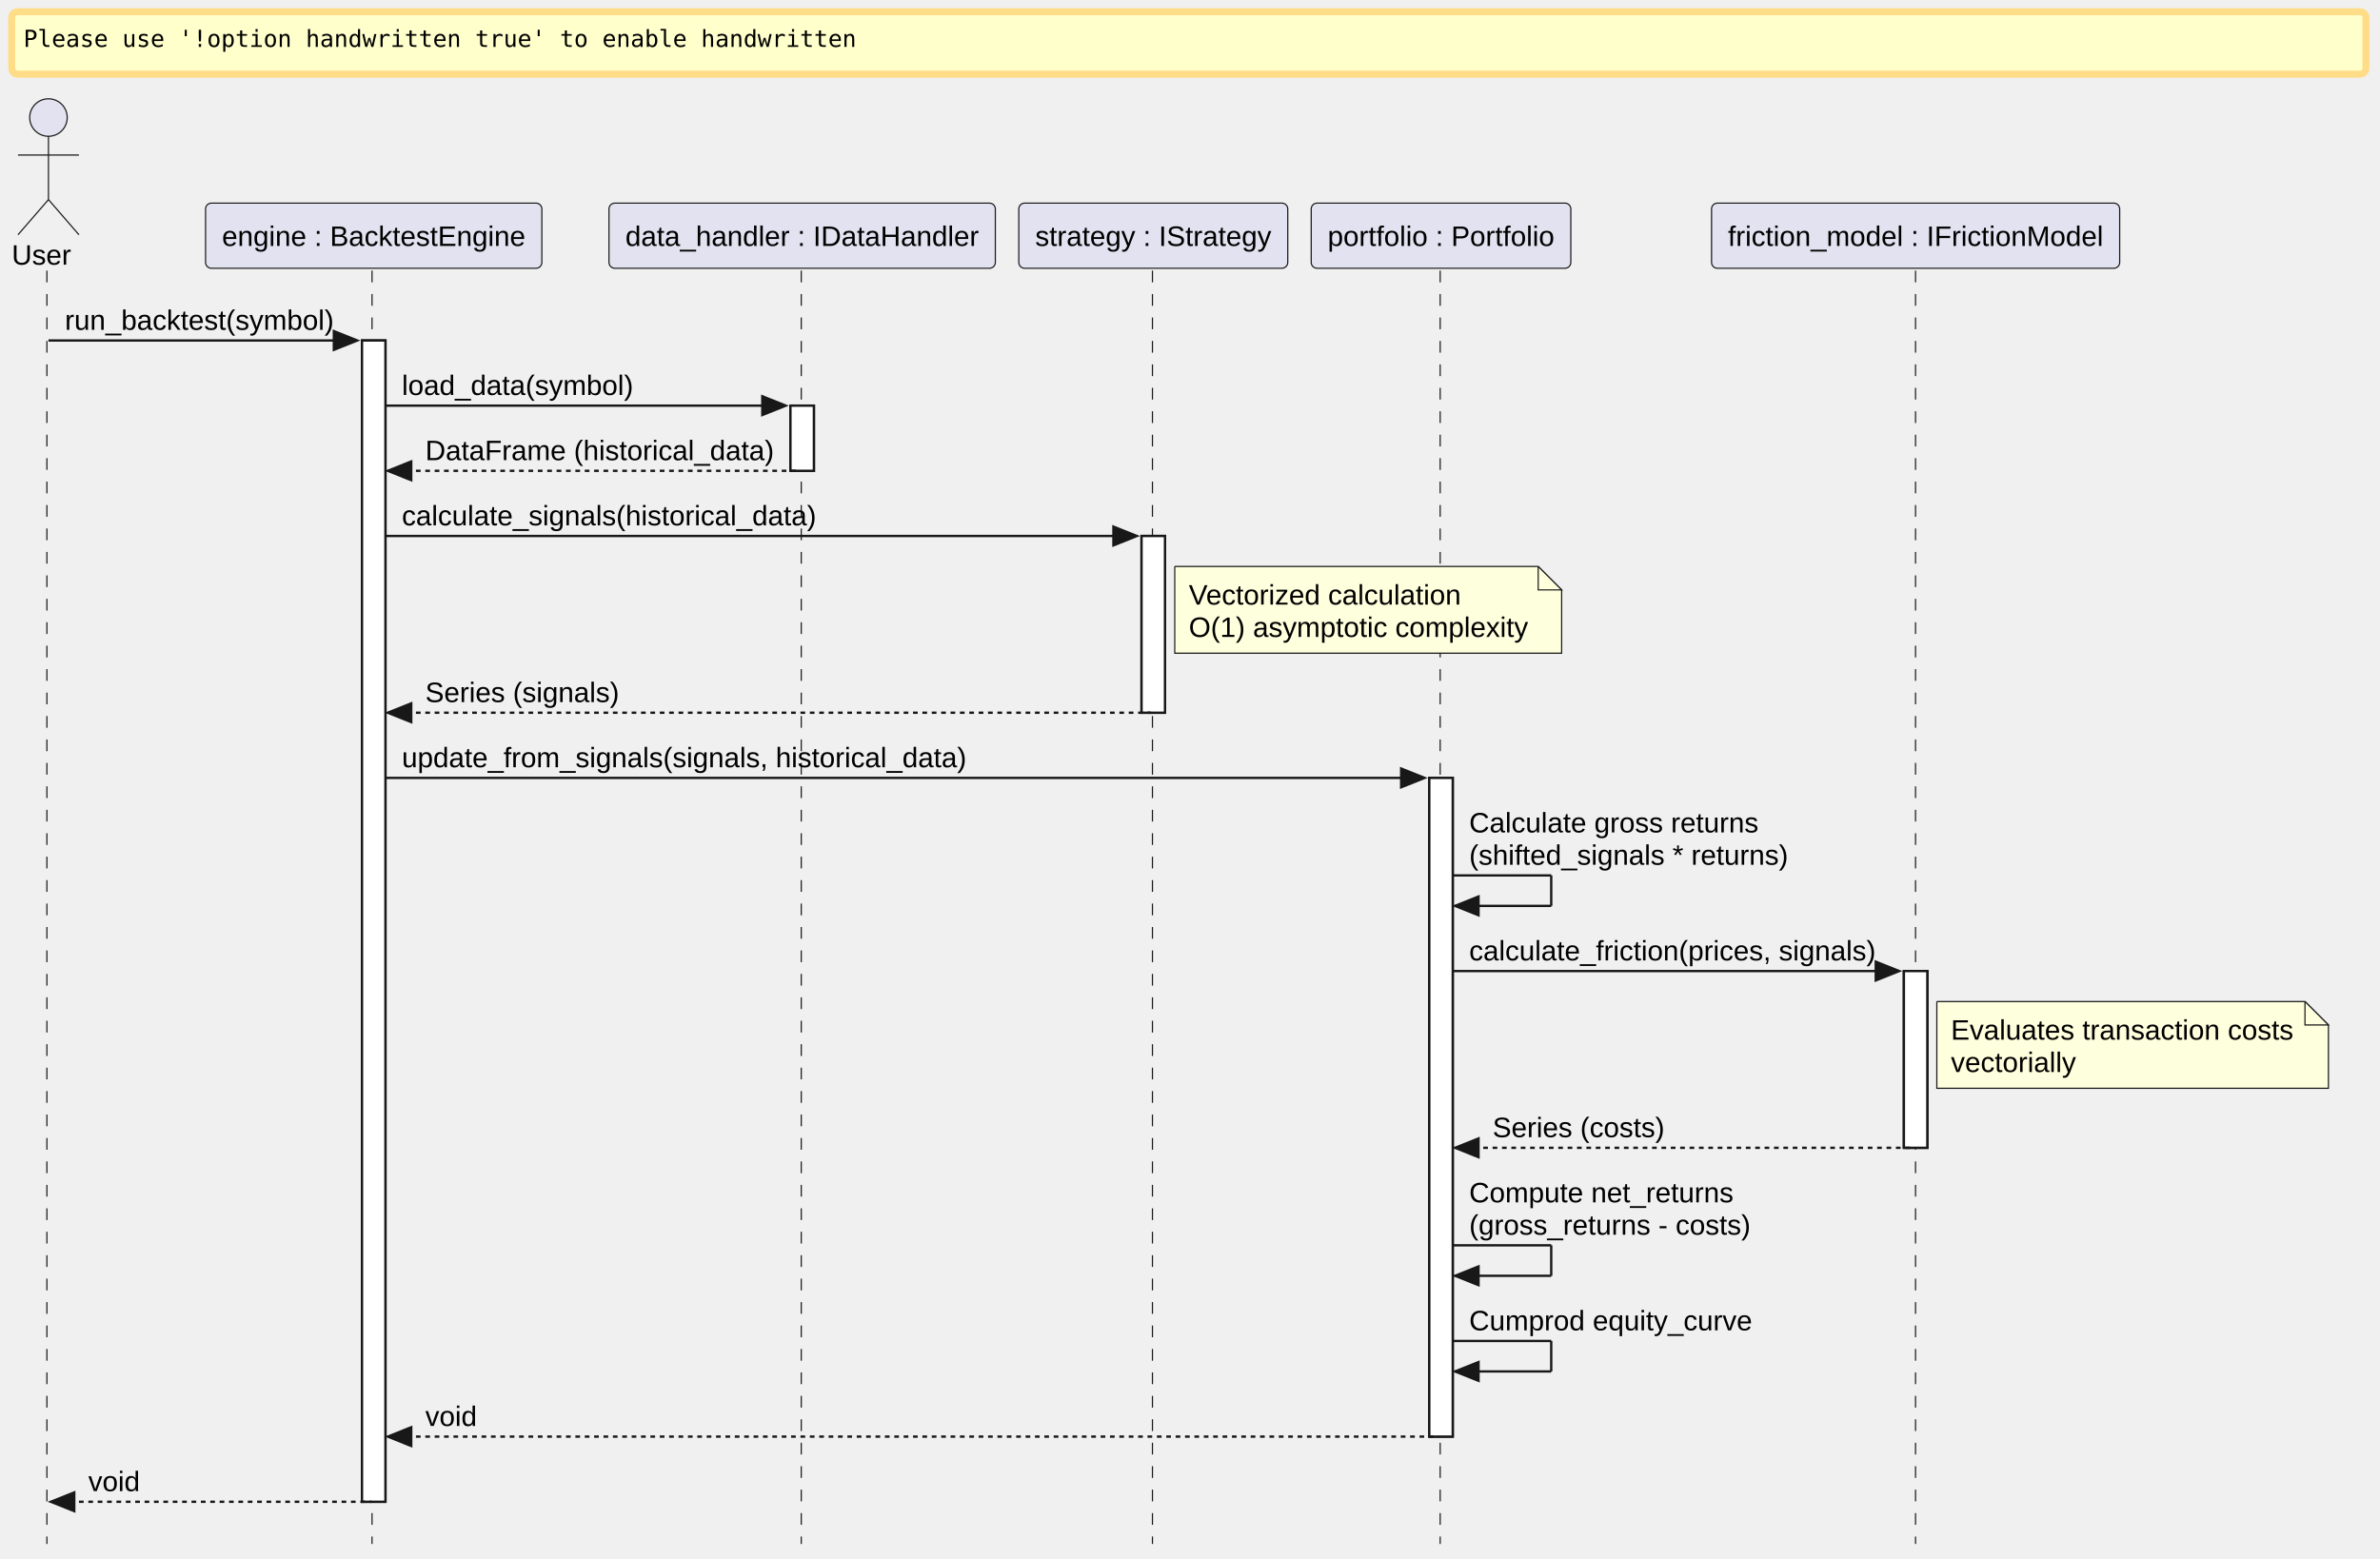
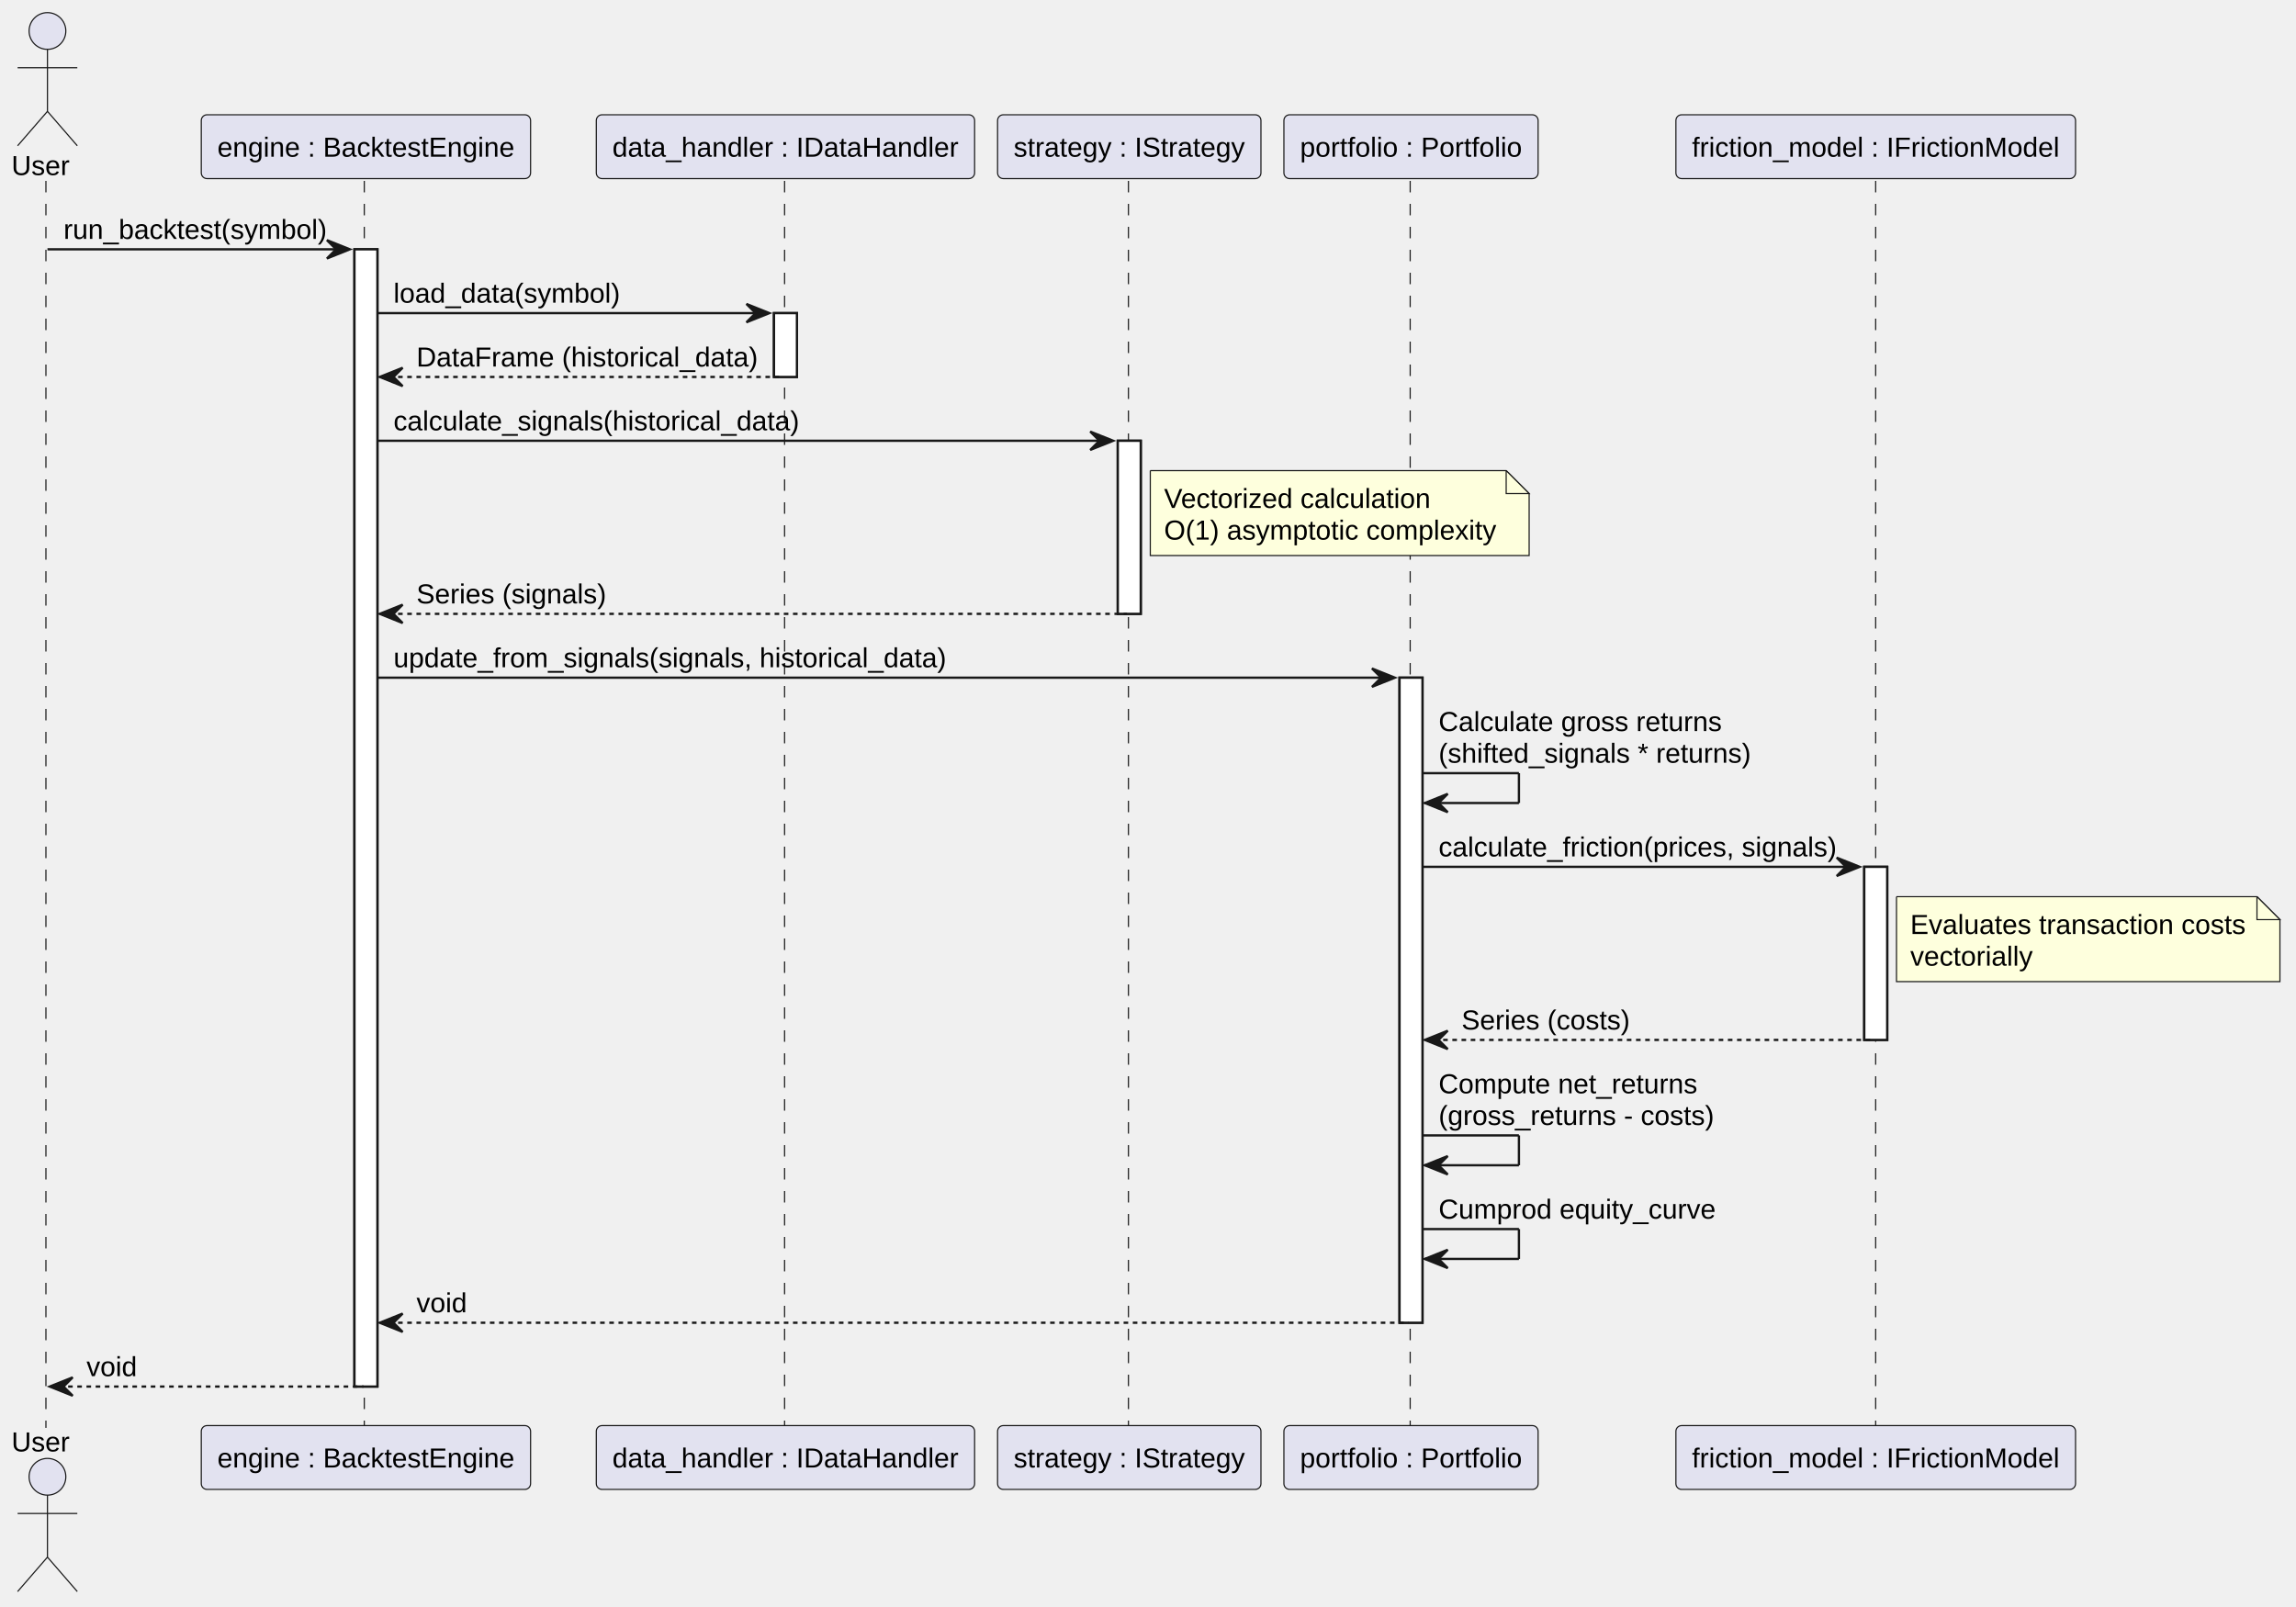
- <svg xmlns="http://www.w3.org/2000/svg" contentStyleType="text/css" data-diagram-type="SEQUENCE" height="665px" preserveAspectRatio="none" style="width:1015px;height:665px;" version="1.1" viewBox="0 0 1015 665" width="1015px" zoomAndPan="magnify">
+ <svg xmlns="http://www.w3.org/2000/svg" contentStyleType="text/css" data-diagram-type="SEQUENCE" height="700px" preserveAspectRatio="none" style="width:1000px;height:700px;" version="1.1" viewBox="0 0 1000 700" width="1000px" zoomAndPan="magnify">
  <defs />
  <g>
-     <rect fill="#FFFFCC" height="26.641" rx="2.5" ry="2.5" style="stroke:#FFDD88;stroke-width:3;" width="1004" x="5" y="5" />
-     <text fill="#000000" font-family="monospace" font-size="10" lengthAdjust="spacing" textLength="355.21" x="10" y="20">Please use '!option handwritten true' to enable handwritten</text>
-     <g>
-       <rect fill="#FFFFFF" height="495.379" style="stroke:#181818;stroke-width:1;" width="10" x="154.377" y="145.238" />
-     </g>
-     <g>
-       <rect fill="#FFFFFF" height="27.799" style="stroke:#181818;stroke-width:1;" width="10" x="337.1" y="173.037" />
-     </g>
-     <g>
-       <rect fill="#FFFFFF" height="75.397" style="stroke:#181818;stroke-width:1;" width="10" x="486.839" y="228.635" />
-     </g>
-     <g>
-       <rect fill="#FFFFFF" height="280.988" style="stroke:#181818;stroke-width:1;" width="10" x="609.552" y="331.83" />
-     </g>
-     <g>
-       <rect fill="#FFFFFF" height="75.397" style="stroke:#181818;stroke-width:1;" width="10" x="811.954" y="414.227" />
+     <g>
+       <rect fill="#FFFFFF" height="495.379" style="stroke:#181818;stroke-width:1;" width="10" x="154.377" y="108.598" />
+     </g>
+     <g>
+       <rect fill="#FFFFFF" height="27.799" style="stroke:#181818;stroke-width:1;" width="10" x="337.1" y="136.397" />
+     </g>
+     <g>
+       <rect fill="#FFFFFF" height="75.397" style="stroke:#181818;stroke-width:1;" width="10" x="486.839" y="191.994" />
+     </g>
+     <g>
+       <rect fill="#FFFFFF" height="280.988" style="stroke:#181818;stroke-width:1;" width="10" x="609.552" y="295.19" />
+     </g>
+     <g>
+       <rect fill="#FFFFFF" height="75.397" style="stroke:#181818;stroke-width:1;" width="10" x="811.954" y="377.586" />
    </g>
    <g class="participant-lifeline" data-entity-uid="part1" data-qualified-name="User" id="part1-lifeline">
      <g>
-         <rect fill="#000000" fill-opacity="0" height="543.178" width="8" x="16.668" y="115.439" />
-         <line style="stroke:#181818;stroke-width:0.5;stroke-dasharray:5,5;" x1="20" x2="20" y1="115.439" y2="658.617" />
+         <rect fill="#000000" fill-opacity="0" height="543.178" width="8" x="16.668" y="78.799" />
+         <line style="stroke:#181818;stroke-width:0.5;stroke-dasharray:5,5;" x1="20" x2="20" y1="78.799" y2="621.977" />
      </g>
    </g>
    <g class="participant-lifeline" data-entity-uid="part2" data-qualified-name="Engine" id="part2-lifeline">
      <g>
-         <rect fill="#000000" fill-opacity="0" height="543.178" width="8" x="155.377" y="115.439" />
-         <line style="stroke:#181818;stroke-width:0.5;stroke-dasharray:5,5;" x1="158.666" x2="158.666" y1="115.439" y2="658.617" />
+         <rect fill="#000000" fill-opacity="0" height="543.178" width="8" x="155.377" y="78.799" />
+         <line style="stroke:#181818;stroke-width:0.5;stroke-dasharray:5,5;" x1="158.666" x2="158.666" y1="78.799" y2="621.977" />
      </g>
    </g>
    <g class="participant-lifeline" data-entity-uid="part3" data-qualified-name="DataHandler" id="part3-lifeline">
      <g>
-         <rect fill="#000000" fill-opacity="0" height="543.178" width="8" x="338.1" y="115.439" />
-         <line style="stroke:#181818;stroke-width:0.5;stroke-dasharray:5,5;" x1="341.716" x2="341.716" y1="115.439" y2="658.617" />
+         <rect fill="#000000" fill-opacity="0" height="543.178" width="8" x="338.1" y="78.799" />
+         <line style="stroke:#181818;stroke-width:0.5;stroke-dasharray:5,5;" x1="341.716" x2="341.716" y1="78.799" y2="621.977" />
      </g>
    </g>
    <g class="participant-lifeline" data-entity-uid="part4" data-qualified-name="Strategy" id="part4-lifeline">
      <g>
-         <rect fill="#000000" fill-opacity="0" height="543.178" width="8" x="487.839" y="115.439" />
-         <line style="stroke:#181818;stroke-width:0.5;stroke-dasharray:5,5;" x1="491.483" x2="491.483" y1="115.439" y2="658.617" />
+         <rect fill="#000000" fill-opacity="0" height="543.178" width="8" x="487.839" y="78.799" />
+         <line style="stroke:#181818;stroke-width:0.5;stroke-dasharray:5,5;" x1="491.483" x2="491.483" y1="78.799" y2="621.977" />
      </g>
    </g>
    <g class="participant-lifeline" data-entity-uid="part5" data-qualified-name="Portfolio" id="part5-lifeline">
      <g>
-         <rect fill="#000000" fill-opacity="0" height="543.178" width="8" x="610.552" y="115.439" />
-         <line style="stroke:#181818;stroke-width:0.5;stroke-dasharray:5,5;" x1="614.194" x2="614.194" y1="115.439" y2="658.617" />
+         <rect fill="#000000" fill-opacity="0" height="543.178" width="8" x="610.552" y="78.799" />
+         <line style="stroke:#181818;stroke-width:0.5;stroke-dasharray:5,5;" x1="614.194" x2="614.194" y1="78.799" y2="621.977" />
      </g>
    </g>
    <g class="participant-lifeline" data-entity-uid="part6" data-qualified-name="Friction" id="part6-lifeline">
      <g>
-         <rect fill="#000000" fill-opacity="0" height="543.178" width="8" x="812.954" y="115.439" />
-         <line style="stroke:#181818;stroke-width:0.5;stroke-dasharray:5,5;" x1="816.924" x2="816.924" y1="115.439" y2="658.617" />
+         <rect fill="#000000" fill-opacity="0" height="543.178" width="8" x="812.954" y="78.799" />
+         <line style="stroke:#181818;stroke-width:0.5;stroke-dasharray:5,5;" x1="816.924" x2="816.924" y1="78.799" y2="621.977" />
      </g>
    </g>
    <g class="participant participant-head" data-entity-uid="part1" data-qualified-name="User" id="part1-head">
-       <text fill="#000000" font-family="Arial" font-size="12" lengthAdjust="spacing" textLength="25.336" x="5" y="112.897">User</text>
-       <ellipse cx="20.668" cy="50.141" fill="#E2E2F0" rx="8" ry="8" style="stroke:#181818;stroke-width:0.5;" />
-       <path d="M20.668,58.141 L20.668,85.141 M7.668,66.141 L33.668,66.141 M20.668,85.141 L7.668,100.141 M20.668,85.141 L33.668,100.141" fill="none" style="stroke:#181818;stroke-width:0.5;" />
+       <text fill="#000000" font-family="Arial" font-size="12" lengthAdjust="spacing" textLength="25.336" x="5" y="76.256">User</text>
+       <ellipse cx="20.668" cy="13.5" fill="#E2E2F0" rx="8" ry="8" style="stroke:#181818;stroke-width:0.5;" />
+       <path d="M20.668,21.5 L20.668,48.5 M7.668,29.5 L33.668,29.5 M20.668,48.5 L7.668,63.5 M20.668,48.5 L33.668,63.5" fill="none" style="stroke:#181818;stroke-width:0.5;" />
+     </g>
+     <g class="participant participant-tail" data-entity-uid="part1" data-qualified-name="User" id="part1-tail">
+       <text fill="#000000" font-family="Arial" font-size="12" lengthAdjust="spacing" textLength="25.336" x="5" y="632.232">User</text>
+       <ellipse cx="20.668" cy="643.275" fill="#E2E2F0" rx="8" ry="8" style="stroke:#181818;stroke-width:0.5;" />
+       <path d="M20.668,651.275 L20.668,678.275 M7.668,659.275 L33.668,659.275 M20.668,678.275 L7.668,693.275 M20.668,678.275 L33.668,693.275" fill="none" style="stroke:#181818;stroke-width:0.5;" />
    </g>
    <g class="participant participant-head" data-entity-uid="part2" data-qualified-name="Engine" id="part2-head">
-       <rect fill="#E2E2F0" height="27.799" rx="2.5" ry="2.5" style="stroke:#181818;stroke-width:0.5;" width="143.422" x="87.666" y="86.641" />
-       <text fill="#000000" font-family="Arial" font-size="12" lengthAdjust="spacing" textLength="129.422" x="94.666" y="104.897">engine : BacktestEngine</text>
+       <rect fill="#E2E2F0" height="27.799" rx="2.5" ry="2.5" style="stroke:#181818;stroke-width:0.5;" width="143.422" x="87.666" y="50" />
+       <text fill="#000000" font-family="Arial" font-size="12" lengthAdjust="spacing" textLength="129.422" x="94.666" y="68.256">engine : BacktestEngine</text>
+     </g>
+     <g class="participant participant-tail" data-entity-uid="part2" data-qualified-name="Engine" id="part2-tail">
+       <rect fill="#E2E2F0" height="27.799" rx="2.5" ry="2.5" style="stroke:#181818;stroke-width:0.5;" width="143.422" x="87.666" y="620.977" />
+       <text fill="#000000" font-family="Arial" font-size="12" lengthAdjust="spacing" textLength="129.422" x="94.666" y="639.232">engine : BacktestEngine</text>
    </g>
    <g class="participant participant-head" data-entity-uid="part3" data-qualified-name="DataHandler" id="part3-head">
-       <rect fill="#E2E2F0" height="27.799" rx="2.5" ry="2.5" style="stroke:#181818;stroke-width:0.5;" width="164.768" x="259.716" y="86.641" />
-       <text fill="#000000" font-family="Arial" font-size="12" lengthAdjust="spacing" textLength="150.768" x="266.716" y="104.897">data_handler : IDataHandler</text>
+       <rect fill="#E2E2F0" height="27.799" rx="2.5" ry="2.5" style="stroke:#181818;stroke-width:0.5;" width="164.768" x="259.716" y="50" />
+       <text fill="#000000" font-family="Arial" font-size="12" lengthAdjust="spacing" textLength="150.768" x="266.716" y="68.256">data_handler : IDataHandler</text>
+     </g>
+     <g class="participant participant-tail" data-entity-uid="part3" data-qualified-name="DataHandler" id="part3-tail">
+       <rect fill="#E2E2F0" height="27.799" rx="2.5" ry="2.5" style="stroke:#181818;stroke-width:0.5;" width="164.768" x="259.716" y="620.977" />
+       <text fill="#000000" font-family="Arial" font-size="12" lengthAdjust="spacing" textLength="150.768" x="266.716" y="639.232">data_handler : IDataHandler</text>
    </g>
    <g class="participant participant-head" data-entity-uid="part4" data-qualified-name="Strategy" id="part4-head">
-       <rect fill="#E2E2F0" height="27.799" rx="2.5" ry="2.5" style="stroke:#181818;stroke-width:0.5;" width="114.711" x="434.483" y="86.641" />
-       <text fill="#000000" font-family="Arial" font-size="12" lengthAdjust="spacing" textLength="100.711" x="441.483" y="104.897">strategy : IStrategy</text>
+       <rect fill="#E2E2F0" height="27.799" rx="2.5" ry="2.5" style="stroke:#181818;stroke-width:0.5;" width="114.711" x="434.483" y="50" />
+       <text fill="#000000" font-family="Arial" font-size="12" lengthAdjust="spacing" textLength="100.711" x="441.483" y="68.256">strategy : IStrategy</text>
+     </g>
+     <g class="participant participant-tail" data-entity-uid="part4" data-qualified-name="Strategy" id="part4-tail">
+       <rect fill="#E2E2F0" height="27.799" rx="2.5" ry="2.5" style="stroke:#181818;stroke-width:0.5;" width="114.711" x="434.483" y="620.977" />
+       <text fill="#000000" font-family="Arial" font-size="12" lengthAdjust="spacing" textLength="100.711" x="441.483" y="639.232">strategy : IStrategy</text>
    </g>
    <g class="participant participant-head" data-entity-uid="part5" data-qualified-name="Portfolio" id="part5-head">
-       <rect fill="#E2E2F0" height="27.799" rx="2.5" ry="2.5" style="stroke:#181818;stroke-width:0.5;" width="110.715" x="559.194" y="86.641" />
-       <text fill="#000000" font-family="Arial" font-size="12" lengthAdjust="spacing" textLength="96.715" x="566.194" y="104.897">portfolio : Portfolio</text>
+       <rect fill="#E2E2F0" height="27.799" rx="2.5" ry="2.5" style="stroke:#181818;stroke-width:0.5;" width="110.715" x="559.194" y="50" />
+       <text fill="#000000" font-family="Arial" font-size="12" lengthAdjust="spacing" textLength="96.715" x="566.194" y="68.256">portfolio : Portfolio</text>
+     </g>
+     <g class="participant participant-tail" data-entity-uid="part5" data-qualified-name="Portfolio" id="part5-tail">
+       <rect fill="#E2E2F0" height="27.799" rx="2.5" ry="2.5" style="stroke:#181818;stroke-width:0.5;" width="110.715" x="559.194" y="620.977" />
+       <text fill="#000000" font-family="Arial" font-size="12" lengthAdjust="spacing" textLength="96.715" x="566.194" y="639.232">portfolio : Portfolio</text>
    </g>
    <g class="participant participant-head" data-entity-uid="part6" data-qualified-name="Friction" id="part6-head">
-       <rect fill="#E2E2F0" height="27.799" rx="2.5" ry="2.5" style="stroke:#181818;stroke-width:0.5;" width="174.06" x="729.924" y="86.641" />
-       <text fill="#000000" font-family="Arial" font-size="12" lengthAdjust="spacing" textLength="160.06" x="736.924" y="104.897">friction_model : IFrictionModel</text>
-     </g>
-     <g>
-       <rect fill="#FFFFFF" height="495.379" style="stroke:#181818;stroke-width:1;" width="10" x="154.377" y="145.238" />
-     </g>
-     <g>
-       <rect fill="#FFFFFF" height="27.799" style="stroke:#181818;stroke-width:1;" width="10" x="337.1" y="173.037" />
-     </g>
-     <g>
-       <rect fill="#FFFFFF" height="75.397" style="stroke:#181818;stroke-width:1;" width="10" x="486.839" y="228.635" />
-     </g>
-     <g>
-       <rect fill="#FFFFFF" height="280.988" style="stroke:#181818;stroke-width:1;" width="10" x="609.552" y="331.83" />
-     </g>
-     <g>
-       <rect fill="#FFFFFF" height="75.397" style="stroke:#181818;stroke-width:1;" width="10" x="811.954" y="414.227" />
+       <rect fill="#E2E2F0" height="27.799" rx="2.5" ry="2.5" style="stroke:#181818;stroke-width:0.5;" width="174.06" x="729.924" y="50" />
+       <text fill="#000000" font-family="Arial" font-size="12" lengthAdjust="spacing" textLength="160.06" x="736.924" y="68.256">friction_model : IFrictionModel</text>
+     </g>
+     <g class="participant participant-tail" data-entity-uid="part6" data-qualified-name="Friction" id="part6-tail">
+       <rect fill="#E2E2F0" height="27.799" rx="2.5" ry="2.5" style="stroke:#181818;stroke-width:0.5;" width="174.06" x="729.924" y="620.977" />
+       <text fill="#000000" font-family="Arial" font-size="12" lengthAdjust="spacing" textLength="160.06" x="736.924" y="639.232">friction_model : IFrictionModel</text>
+     </g>
+     <g>
+       <rect fill="#FFFFFF" height="495.379" style="stroke:#181818;stroke-width:1;" width="10" x="154.377" y="108.598" />
+     </g>
+     <g>
+       <rect fill="#FFFFFF" height="27.799" style="stroke:#181818;stroke-width:1;" width="10" x="337.1" y="136.397" />
+     </g>
+     <g>
+       <rect fill="#FFFFFF" height="75.397" style="stroke:#181818;stroke-width:1;" width="10" x="486.839" y="191.994" />
+     </g>
+     <g>
+       <rect fill="#FFFFFF" height="280.988" style="stroke:#181818;stroke-width:1;" width="10" x="609.552" y="295.19" />
+     </g>
+     <g>
+       <rect fill="#FFFFFF" height="75.397" style="stroke:#181818;stroke-width:1;" width="10" x="811.954" y="377.586" />
    </g>
    <g class="message" data-entity-1="part1" data-entity-2="part2" id="msg1">
-       <polygon fill="#181818" points="142.377,141.238,152.377,145.238,142.377,149.238" style="stroke:#181818;stroke-width:1;" />
-       <line style="stroke:#181818;stroke-width:1;" x1="20.668" x2="148.377" y1="145.238" y2="145.238" />
-       <text fill="#000000" font-family="Arial" font-size="12" lengthAdjust="spacing" textLength="114.709" x="27.668" y="140.695">run_backtest(symbol)</text>
+       <polygon fill="#181818" points="142.377,104.598,152.377,108.598,142.377,112.598,146.377,108.598" style="stroke:#181818;stroke-width:1;" />
+       <line style="stroke:#181818;stroke-width:1;" x1="20.668" x2="148.377" y1="108.598" y2="108.598" />
+       <text fill="#000000" font-family="Arial" font-size="12" lengthAdjust="spacing" textLength="114.709" x="27.668" y="104.055">run_backtest(symbol)</text>
    </g>
    <g class="message" data-entity-1="part2" data-entity-2="part3" id="msg2">
-       <polygon fill="#181818" points="325.1,169.037,335.1,173.037,325.1,177.037" style="stroke:#181818;stroke-width:1;" />
-       <line style="stroke:#181818;stroke-width:1;" x1="164.377" x2="331.1" y1="173.037" y2="173.037" />
-       <text fill="#000000" font-family="Arial" font-size="12" lengthAdjust="spacing" textLength="98.719" x="171.377" y="168.494">load_data(symbol)</text>
+       <polygon fill="#181818" points="325.1,132.397,335.1,136.397,325.1,140.397,329.1,136.397" style="stroke:#181818;stroke-width:1;" />
+       <line style="stroke:#181818;stroke-width:1;" x1="164.377" x2="331.1" y1="136.397" y2="136.397" />
+       <text fill="#000000" font-family="Arial" font-size="12" lengthAdjust="spacing" textLength="98.719" x="171.377" y="131.853">load_data(symbol)</text>
    </g>
    <g class="message" data-entity-1="part3" data-entity-2="part2" id="msg3">
-       <polygon fill="#181818" points="175.377,196.836,165.377,200.836,175.377,204.836" style="stroke:#181818;stroke-width:1;" />
-       <line style="stroke:#181818;stroke-width:1;stroke-dasharray:2,2;" x1="169.377" x2="341.1" y1="200.836" y2="200.836" />
-       <text fill="#000000" font-family="Arial" font-size="12" lengthAdjust="spacing" textLength="148.723" x="181.377" y="196.293">DataFrame (historical_data)</text>
+       <polygon fill="#181818" points="175.377,160.195,165.377,164.195,175.377,168.195,171.377,164.195" style="stroke:#181818;stroke-width:1;" />
+       <line style="stroke:#181818;stroke-width:1;stroke-dasharray:2,2;" x1="169.377" x2="341.1" y1="164.195" y2="164.195" />
+       <text fill="#000000" font-family="Arial" font-size="12" lengthAdjust="spacing" textLength="148.723" x="181.377" y="159.652">DataFrame (historical_data)</text>
    </g>
    <g class="message" data-entity-1="part2" data-entity-2="part4" id="msg4">
-       <polygon fill="#181818" points="474.839,224.635,484.839,228.635,474.839,232.635" style="stroke:#181818;stroke-width:1;" />
-       <line style="stroke:#181818;stroke-width:1;" x1="164.377" x2="480.839" y1="228.635" y2="228.635" />
-       <text fill="#000000" font-family="Arial" font-size="12" lengthAdjust="spacing" textLength="176.76" x="171.377" y="224.092">calculate_signals(historical_data)</text>
-     </g>
-     <path d="M501,241.635 L501,278.635 L666,278.635 L666,251.635 L656,241.635 L501,241.635" fill="#FEFFDD" style="stroke:#181818;stroke-width:0.5;" />
-     <path d="M656,241.635 L656,251.635 L666,251.635 L656,241.635" fill="#FEFFDD" style="stroke:#181818;stroke-width:0.5;" />
-     <text fill="#000000" font-family="Arial" font-size="12" lengthAdjust="spacing" textLength="116.731" x="507" y="257.891">Vectorized calculation</text>
-     <text fill="#000000" font-family="Arial" font-size="12" lengthAdjust="spacing" textLength="144.703" x="507" y="271.69">O(1) asymptotic complexity</text>
+       <polygon fill="#181818" points="474.839,187.994,484.839,191.994,474.839,195.994,478.839,191.994" style="stroke:#181818;stroke-width:1;" />
+       <line style="stroke:#181818;stroke-width:1;" x1="164.377" x2="480.839" y1="191.994" y2="191.994" />
+       <text fill="#000000" font-family="Arial" font-size="12" lengthAdjust="spacing" textLength="176.76" x="171.377" y="187.451">calculate_signals(historical_data)</text>
+     </g>
+     <path d="M501,204.994 L501,241.994 L666,241.994 L666,214.994 L656,204.994 L501,204.994" fill="#FEFFDD" style="stroke:#181818;stroke-width:0.5;" />
+     <path d="M656,204.994 L656,214.994 L666,214.994 L656,204.994" fill="#FEFFDD" style="stroke:#181818;stroke-width:0.5;" />
+     <text fill="#000000" font-family="Arial" font-size="12" lengthAdjust="spacing" textLength="116.731" x="507" y="221.25">Vectorized calculation</text>
+     <text fill="#000000" font-family="Arial" font-size="12" lengthAdjust="spacing" textLength="144.703" x="507" y="235.049">O(1) asymptotic complexity</text>
    <g class="message" data-entity-1="part4" data-entity-2="part2" id="msg5">
-       <polygon fill="#181818" points="175.377,300.031,165.377,304.031,175.377,308.031" style="stroke:#181818;stroke-width:1;" />
-       <line style="stroke:#181818;stroke-width:1;stroke-dasharray:2,2;" x1="169.377" x2="490.839" y1="304.031" y2="304.031" />
-       <text fill="#000000" font-family="Arial" font-size="12" lengthAdjust="spacing" textLength="82.693" x="181.377" y="299.488">Series (signals)</text>
+       <polygon fill="#181818" points="175.377,263.391,165.377,267.391,175.377,271.391,171.377,267.391" style="stroke:#181818;stroke-width:1;" />
+       <line style="stroke:#181818;stroke-width:1;stroke-dasharray:2,2;" x1="169.377" x2="490.839" y1="267.391" y2="267.391" />
+       <text fill="#000000" font-family="Arial" font-size="12" lengthAdjust="spacing" textLength="82.693" x="181.377" y="262.848">Series (signals)</text>
    </g>
    <g class="message" data-entity-1="part2" data-entity-2="part5" id="msg6">
-       <polygon fill="#181818" points="597.552,327.83,607.552,331.83,597.552,335.83" style="stroke:#181818;stroke-width:1;" />
-       <line style="stroke:#181818;stroke-width:1;" x1="164.377" x2="603.552" y1="331.83" y2="331.83" />
-       <text fill="#000000" font-family="Arial" font-size="12" lengthAdjust="spacing" textLength="240.797" x="171.377" y="327.287">update_from_signals(signals, historical_data)</text>
+       <polygon fill="#181818" points="597.552,291.19,607.552,295.19,597.552,299.19,601.552,295.19" style="stroke:#181818;stroke-width:1;" />
+       <line style="stroke:#181818;stroke-width:1;" x1="164.377" x2="603.552" y1="295.19" y2="295.19" />
+       <text fill="#000000" font-family="Arial" font-size="12" lengthAdjust="spacing" textLength="240.797" x="171.377" y="290.647">update_from_signals(signals, historical_data)</text>
    </g>
    <g class="message" data-entity-1="part5" data-entity-2="part5" id="msg7">
-       <line style="stroke:#181818;stroke-width:1;" x1="619.552" x2="661.552" y1="373.428" y2="373.428" />
-       <line style="stroke:#181818;stroke-width:1;" x1="661.552" x2="661.552" y1="373.428" y2="386.428" />
-       <line style="stroke:#181818;stroke-width:1;" x1="620.552" x2="661.552" y1="386.428" y2="386.428" />
-       <polygon fill="#181818" points="630.552,382.428,620.552,386.428,630.552,390.428" style="stroke:#181818;stroke-width:1;" />
-       <text fill="#000000" font-family="Arial" font-size="12" lengthAdjust="spacing" textLength="123.387" x="626.552" y="355.086">Calculate gross returns</text>
-       <text fill="#000000" font-family="Arial" font-size="12" lengthAdjust="spacing" textLength="136.06" x="626.552" y="368.885">(shifted_signals * returns)</text>
+       <line style="stroke:#181818;stroke-width:1;" x1="619.552" x2="661.552" y1="336.787" y2="336.787" />
+       <line style="stroke:#181818;stroke-width:1;" x1="661.552" x2="661.552" y1="336.787" y2="349.787" />
+       <line style="stroke:#181818;stroke-width:1;" x1="620.552" x2="661.552" y1="349.787" y2="349.787" />
+       <polygon fill="#181818" points="630.552,345.787,620.552,349.787,630.552,353.787,626.552,349.787" style="stroke:#181818;stroke-width:1;" />
+       <text fill="#000000" font-family="Arial" font-size="12" lengthAdjust="spacing" textLength="123.387" x="626.552" y="318.445">Calculate gross returns</text>
+       <text fill="#000000" font-family="Arial" font-size="12" lengthAdjust="spacing" textLength="136.06" x="626.552" y="332.244">(shifted_signals * returns)</text>
    </g>
    <g class="message" data-entity-1="part5" data-entity-2="part6" id="msg8">
-       <polygon fill="#181818" points="799.954,410.227,809.954,414.227,799.954,418.227" style="stroke:#181818;stroke-width:1;" />
-       <line style="stroke:#181818;stroke-width:1;" x1="619.552" x2="805.954" y1="414.227" y2="414.227" />
-       <text fill="#000000" font-family="Arial" font-size="12" lengthAdjust="spacing" textLength="173.402" x="626.552" y="409.684">calculate_friction(prices, signals)</text>
-     </g>
-     <path d="M826,427.227 L826,464.227 L993,464.227 L993,437.227 L983,427.227 L826,427.227" fill="#FEFFDD" style="stroke:#181818;stroke-width:0.5;" />
-     <path d="M983,427.227 L983,437.227 L993,437.227 L983,427.227" fill="#FEFFDD" style="stroke:#181818;stroke-width:0.5;" />
-     <text fill="#000000" font-family="Arial" font-size="12" lengthAdjust="spacing" textLength="146.074" x="832" y="443.482">Evaluates transaction costs</text>
-     <text fill="#000000" font-family="Arial" font-size="12" lengthAdjust="spacing" textLength="53.35" x="832" y="457.281">vectorially</text>
+       <polygon fill="#181818" points="799.954,373.586,809.954,377.586,799.954,381.586,803.954,377.586" style="stroke:#181818;stroke-width:1;" />
+       <line style="stroke:#181818;stroke-width:1;" x1="619.552" x2="805.954" y1="377.586" y2="377.586" />
+       <text fill="#000000" font-family="Arial" font-size="12" lengthAdjust="spacing" textLength="173.402" x="626.552" y="373.043">calculate_friction(prices, signals)</text>
+     </g>
+     <path d="M826,390.586 L826,427.586 L993,427.586 L993,400.586 L983,390.586 L826,390.586" fill="#FEFFDD" style="stroke:#181818;stroke-width:0.5;" />
+     <path d="M983,390.586 L983,400.586 L993,400.586 L983,390.586" fill="#FEFFDD" style="stroke:#181818;stroke-width:0.5;" />
+     <text fill="#000000" font-family="Arial" font-size="12" lengthAdjust="spacing" textLength="146.074" x="832" y="406.842">Evaluates transaction costs</text>
+     <text fill="#000000" font-family="Arial" font-size="12" lengthAdjust="spacing" textLength="53.35" x="832" y="420.641">vectorially</text>
    <g class="message" data-entity-1="part6" data-entity-2="part5" id="msg9">
-       <polygon fill="#181818" points="630.552,485.623,620.552,489.623,630.552,493.623" style="stroke:#181818;stroke-width:1;" />
-       <line style="stroke:#181818;stroke-width:1;stroke-dasharray:2,2;" x1="624.552" x2="815.954" y1="489.623" y2="489.623" />
-       <text fill="#000000" font-family="Arial" font-size="12" lengthAdjust="spacing" textLength="73.348" x="636.552" y="485.08">Series (costs)</text>
+       <polygon fill="#181818" points="630.552,448.982,620.552,452.982,630.552,456.982,626.552,452.982" style="stroke:#181818;stroke-width:1;" />
+       <line style="stroke:#181818;stroke-width:1;stroke-dasharray:2,2;" x1="624.552" x2="815.954" y1="452.982" y2="452.982" />
+       <text fill="#000000" font-family="Arial" font-size="12" lengthAdjust="spacing" textLength="73.348" x="636.552" y="448.44">Series (costs)</text>
    </g>
    <g class="message" data-entity-1="part5" data-entity-2="part5" id="msg10">
-       <line style="stroke:#181818;stroke-width:1;" x1="619.552" x2="661.552" y1="531.221" y2="531.221" />
-       <line style="stroke:#181818;stroke-width:1;" x1="661.552" x2="661.552" y1="531.221" y2="544.221" />
-       <line style="stroke:#181818;stroke-width:1;" x1="620.552" x2="661.552" y1="544.221" y2="544.221" />
-       <polygon fill="#181818" points="630.552,540.221,620.552,544.221,630.552,548.221" style="stroke:#181818;stroke-width:1;" />
-       <text fill="#000000" font-family="Arial" font-size="12" lengthAdjust="spacing" textLength="112.728" x="626.552" y="512.879">Compute net_returns</text>
-       <text fill="#000000" font-family="Arial" font-size="12" lengthAdjust="spacing" textLength="120.029" x="626.552" y="526.678">(gross_returns - costs)</text>
+       <line style="stroke:#181818;stroke-width:1;" x1="619.552" x2="661.552" y1="494.58" y2="494.58" />
+       <line style="stroke:#181818;stroke-width:1;" x1="661.552" x2="661.552" y1="494.58" y2="507.58" />
+       <line style="stroke:#181818;stroke-width:1;" x1="620.552" x2="661.552" y1="507.58" y2="507.58" />
+       <polygon fill="#181818" points="630.552,503.58,620.552,507.58,630.552,511.58,626.552,507.58" style="stroke:#181818;stroke-width:1;" />
+       <text fill="#000000" font-family="Arial" font-size="12" lengthAdjust="spacing" textLength="112.728" x="626.552" y="476.238">Compute net_returns</text>
+       <text fill="#000000" font-family="Arial" font-size="12" lengthAdjust="spacing" textLength="120.029" x="626.552" y="490.037">(gross_returns - costs)</text>
    </g>
    <g class="message" data-entity-1="part5" data-entity-2="part5" id="msg11">
-       <line style="stroke:#181818;stroke-width:1;" x1="619.552" x2="661.552" y1="572.019" y2="572.019" />
-       <line style="stroke:#181818;stroke-width:1;" x1="661.552" x2="661.552" y1="572.019" y2="585.019" />
-       <line style="stroke:#181818;stroke-width:1;" x1="620.552" x2="661.552" y1="585.019" y2="585.019" />
-       <polygon fill="#181818" points="630.552,581.019,620.552,585.019,630.552,589.019" style="stroke:#181818;stroke-width:1;" />
-       <text fill="#000000" font-family="Arial" font-size="12" lengthAdjust="spacing" textLength="120.727" x="626.552" y="567.477">Cumprod equity_curve</text>
+       <line style="stroke:#181818;stroke-width:1;" x1="619.552" x2="661.552" y1="535.379" y2="535.379" />
+       <line style="stroke:#181818;stroke-width:1;" x1="661.552" x2="661.552" y1="535.379" y2="548.379" />
+       <line style="stroke:#181818;stroke-width:1;" x1="620.552" x2="661.552" y1="548.379" y2="548.379" />
+       <polygon fill="#181818" points="630.552,544.379,620.552,548.379,630.552,552.379,626.552,548.379" style="stroke:#181818;stroke-width:1;" />
+       <text fill="#000000" font-family="Arial" font-size="12" lengthAdjust="spacing" textLength="120.727" x="626.552" y="530.836">Cumprod equity_curve</text>
    </g>
    <g class="message" data-entity-1="part5" data-entity-2="part2" id="msg12">
-       <polygon fill="#181818" points="175.377,608.818,165.377,612.818,175.377,616.818" style="stroke:#181818;stroke-width:1;" />
-       <line style="stroke:#181818;stroke-width:1;stroke-dasharray:2,2;" x1="169.377" x2="613.552" y1="612.818" y2="612.818" />
-       <text fill="#000000" font-family="Arial" font-size="12" lengthAdjust="spacing" textLength="22.014" x="181.377" y="608.275">void</text>
+       <polygon fill="#181818" points="175.377,572.178,165.377,576.178,175.377,580.178,171.377,576.178" style="stroke:#181818;stroke-width:1;" />
+       <line style="stroke:#181818;stroke-width:1;stroke-dasharray:2,2;" x1="169.377" x2="613.552" y1="576.178" y2="576.178" />
+       <text fill="#000000" font-family="Arial" font-size="12" lengthAdjust="spacing" textLength="22.014" x="181.377" y="571.635">void</text>
    </g>
    <g class="message" data-entity-1="part2" data-entity-2="part1" id="msg13">
-       <polygon fill="#181818" points="31.668,636.617,21.668,640.617,31.668,644.617" style="stroke:#181818;stroke-width:1;" />
-       <line style="stroke:#181818;stroke-width:1;stroke-dasharray:2,2;" x1="25.668" x2="158.377" y1="640.617" y2="640.617" />
-       <text fill="#000000" font-family="Arial" font-size="12" lengthAdjust="spacing" textLength="22.014" x="37.668" y="636.074">void</text>
+       <polygon fill="#181818" points="31.668,599.977,21.668,603.977,31.668,607.977,27.668,603.977" style="stroke:#181818;stroke-width:1;" />
+       <line style="stroke:#181818;stroke-width:1;stroke-dasharray:2,2;" x1="25.668" x2="158.377" y1="603.977" y2="603.977" />
+       <text fill="#000000" font-family="Arial" font-size="12" lengthAdjust="spacing" textLength="22.014" x="37.668" y="599.434">void</text>
    </g>
  </g>
</svg>
